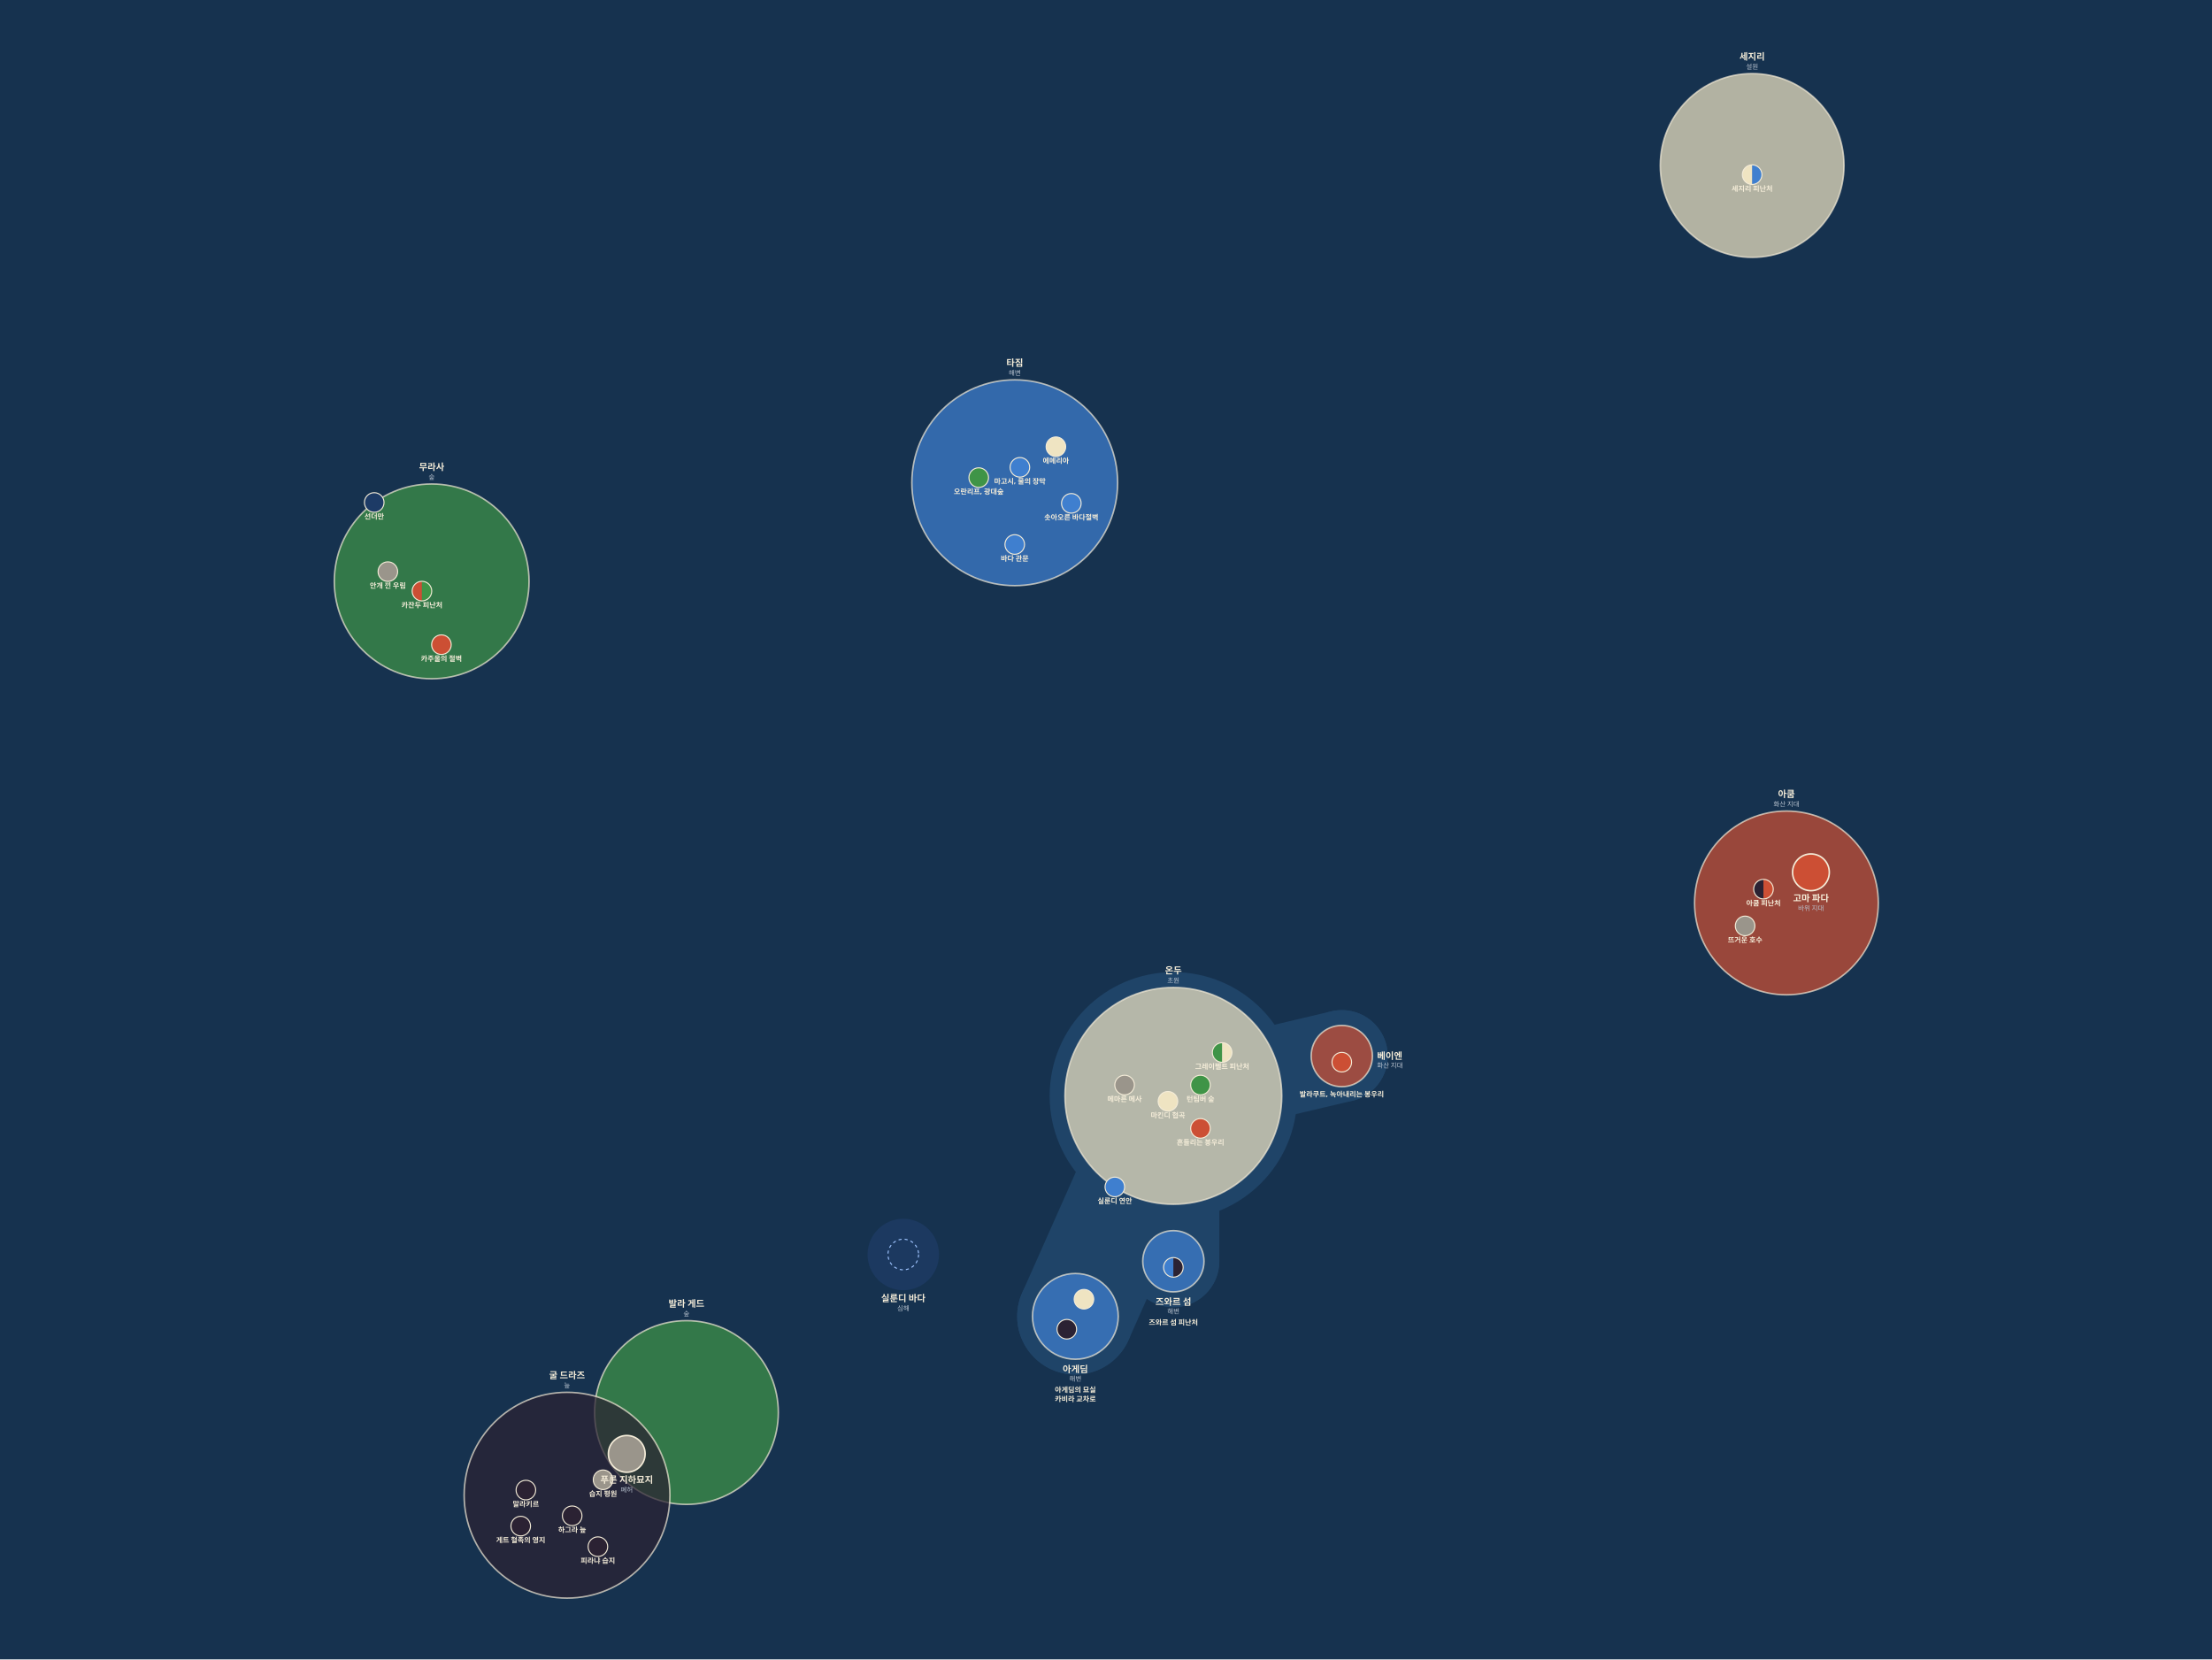
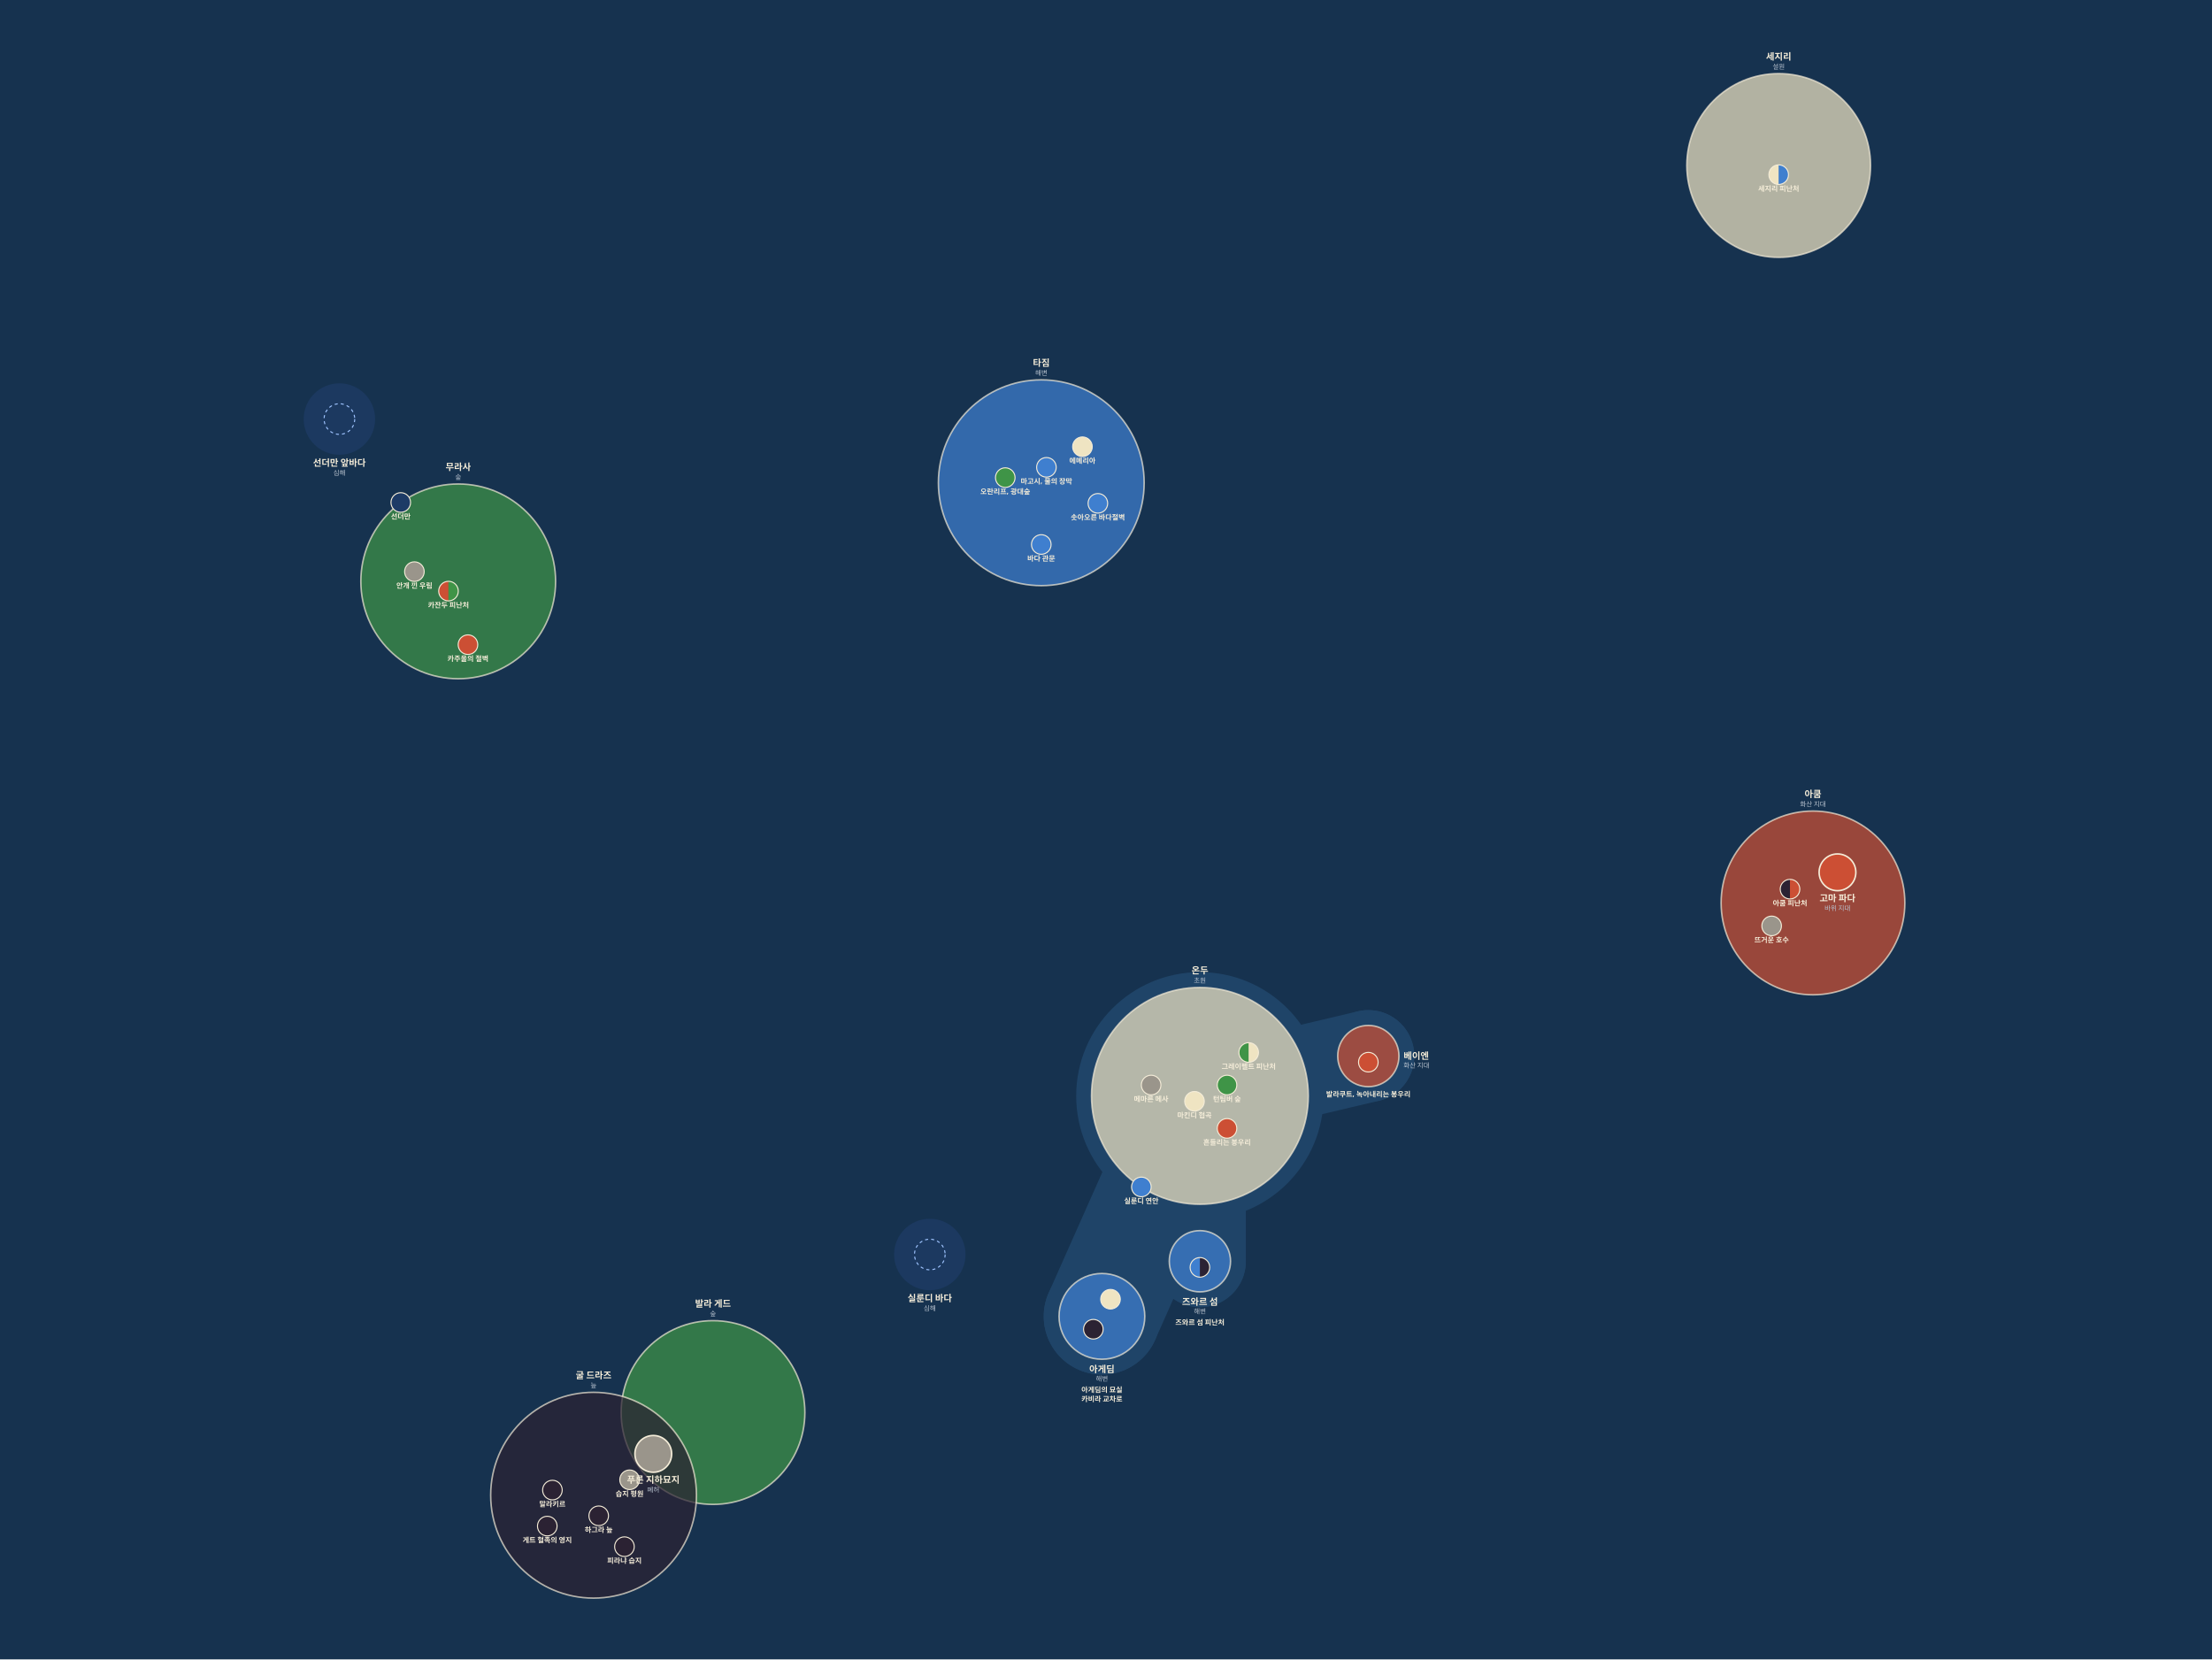
- <svg xmlns="http://www.w3.org/2000/svg" viewBox="227 73 4334 3251" width="4334" height="3251">
+ <svg xmlns="http://www.w3.org/2000/svg" viewBox="175 73 4334 3251" width="4334" height="3251">
  <style>
    .name { font: 600 18px sans-serif; fill: #f4ecd8; }
    .terrain { font: 13px sans-serif; fill: #b9c3cf; }
    .area { font: 600 14px sans-serif; fill: #f4ecd8; }
  </style>
-   <rect x="227" y="73" width="4334" height="3251" fill="#16324f" />
+   <rect x="175" y="73" width="4334" height="3251" fill="#16324f" />
  <line x1="2526" y1="2220" x2="2334" y2="2652" stroke="#1f4468" stroke-width="228" stroke-linecap="round" />
  <line x1="2526" y1="2220" x2="2856" y2="2142" stroke="#1f4468" stroke-width="180" stroke-linecap="round" />
  <line x1="2526" y1="2220" x2="2526" y2="2544" stroke="#1f4468" stroke-width="180" stroke-linecap="round" />
  <circle cx="2526" cy="2220" r="242.4" fill="#1f4468" />
  <circle cx="2334" cy="2652" r="114" fill="#1f4468" />
  <circle cx="2856" cy="2142" r="90" fill="#1f4468" />
  <circle cx="2526" cy="2544" r="90" fill="#1f4468" />
  <circle cx="2334" cy="2652" r="84" fill="#3f7fcf" fill-opacity="0.72" stroke="#f4ecd8" stroke-opacity="0.7" stroke-width="3" />
  <circle cx="3727.2" cy="1842" r="180" fill="#cc4f34" fill-opacity="0.72" stroke="#f4ecd8" stroke-opacity="0.7" stroke-width="3" />
  <circle cx="1572" cy="2840.4" r="180" fill="#3f9447" fill-opacity="0.72" stroke="#f4ecd8" stroke-opacity="0.7" stroke-width="3" />
  <circle cx="2856" cy="2142" r="60" fill="#cc4f34" fill-opacity="0.72" stroke="#f4ecd8" stroke-opacity="0.7" stroke-width="3" />
  <circle cx="1338" cy="3002.4" r="201.6" fill="#2b2233" fill-opacity="0.72" stroke="#f4ecd8" stroke-opacity="0.7" stroke-width="3" />
  <circle cx="2526" cy="2544" r="60" fill="#3f7fcf" fill-opacity="0.72" stroke="#f4ecd8" stroke-opacity="0.7" stroke-width="3" />
  <circle cx="1072.8" cy="1212" r="190.8" fill="#3f9447" fill-opacity="0.72" stroke="#f4ecd8" stroke-opacity="0.7" stroke-width="3" />
  <circle cx="2526" cy="2220" r="212.4" fill="#efe4c2" fill-opacity="0.72" stroke="#f4ecd8" stroke-opacity="0.7" stroke-width="3" />
  <circle cx="3660" cy="397.2" r="180" fill="#efe4c2" fill-opacity="0.72" stroke="#f4ecd8" stroke-opacity="0.7" stroke-width="3" />
  <circle cx="2215.2" cy="1018.8" r="201.6" fill="#3f7fcf" fill-opacity="0.72" stroke="#f4ecd8" stroke-opacity="0.7" stroke-width="3" />
  <g>
    <circle cx="2317.2" cy="2677.2" r="19.2" fill="#2b2233" stroke="#f4ecd8" stroke-width="2" />
    <text x="2334" y="2800.8" text-anchor="middle" class="area">아게딤의 묘실</text>
  </g>
  <g>
    <path d="M3682.2 1795.8A19.2 19.2 0 0 0 3682.2 1834.2Z" fill="#2b2233" />
    <path d="M3682.2 1795.8A19.2 19.2 0 0 1 3682.2 1834.2Z" fill="#cc4f34" />
    <circle cx="3682.2" cy="1815" r="19.2" fill="none" stroke="#f4ecd8" stroke-width="2" />
    <text x="3682.2" y="1847.4" text-anchor="middle" class="area">아쿰 피난처</text>
  </g>
  <g>
    <circle cx="2430.42" cy="2198.76" r="19.2" fill="#9a958b" stroke="#f4ecd8" stroke-width="2" />
    <text x="2430.42" y="2231.16" text-anchor="middle" class="area">메마른 메사</text>
  </g>
  <g>
    <circle cx="2295.84" cy="948.24" r="19.2" fill="#efe4c2" stroke="#f4ecd8" stroke-width="2" />
    <text x="2295.84" y="980.64" text-anchor="middle" class="area">에메리아</text>
  </g>
  <g>
    <circle cx="1247.28" cy="3062.88" r="19.2" fill="#2b2233" stroke="#f4ecd8" stroke-width="2" />
    <text x="1247.28" y="3095.28" text-anchor="middle" class="area">게트 혈족의 영지</text>
  </g>
  <g>
    <path d="M2621.58 2115.84A19.2 19.2 0 0 0 2621.58 2154.24Z" fill="#3f9447" />
    <path d="M2621.58 2115.84A19.2 19.2 0 0 1 2621.58 2154.24Z" fill="#efe4c2" />
    <circle cx="2621.58" cy="2135.04" r="19.2" fill="none" stroke="#f4ecd8" stroke-width="2" />
    <text x="2621.58" y="2167.44" text-anchor="middle" class="area">그레이펠트 피난처</text>
  </g>
  <g>
    <circle cx="1348.08" cy="3042.72" r="19.2" fill="#2b2233" stroke="#f4ecd8" stroke-width="2" />
    <text x="1348.08" y="3075.12" text-anchor="middle" class="area">하그라 늪</text>
  </g>
  <g>
    <path d="M2526 2536.8A19.2 19.2 0 0 0 2526 2575.2Z" fill="#3f7fcf" />
    <path d="M2526 2536.8A19.2 19.2 0 0 1 2526 2575.2Z" fill="#2b2233" />
    <circle cx="2526" cy="2556" r="19.2" fill="none" stroke="#f4ecd8" stroke-width="2" />
    <text x="2526" y="2668.8" text-anchor="middle" class="area">즈와르 섬 피난처</text>
  </g>
  <g>
    <circle cx="2350.8" cy="2618.4" r="19.2" fill="#efe4c2" stroke="#f4ecd8" stroke-width="2" />
    <text x="2334" y="2818.8" text-anchor="middle" class="area">카비라 교차로</text>
  </g>
  <g>
    <path d="M1053.72 1211.88A19.2 19.2 0 0 0 1053.72 1250.28Z" fill="#cc4f34" />
    <path d="M1053.72 1211.88A19.2 19.2 0 0 1 1053.72 1250.28Z" fill="#3f9447" />
    <circle cx="1053.72" cy="1231.08" r="19.2" fill="none" stroke="#f4ecd8" stroke-width="2" />
    <text x="1053.72" y="1263.48" text-anchor="middle" class="area">카잔두 피난처</text>
  </g>
  <g>
    <circle cx="1091.88" cy="1336.02" r="19.2" fill="#cc4f34" stroke="#f4ecd8" stroke-width="2" />
    <text x="1091.88" y="1368.42" text-anchor="middle" class="area">카주울의 절벽</text>
  </g>
  <g>
    <circle cx="2225.28" cy="988.56" r="19.2" fill="#3f7fcf" stroke="#f4ecd8" stroke-width="2" />
    <text x="2225.28" y="1020.96" text-anchor="middle" class="area">마고시, 물의 장막</text>
  </g>
  <g>
    <circle cx="2515.38" cy="2230.62" r="19.2" fill="#efe4c2" stroke="#f4ecd8" stroke-width="2" />
    <text x="2515.38" y="2263.02" text-anchor="middle" class="area">마킨디 협곡</text>
  </g>
  <g>
    <circle cx="1257.36" cy="2992.32" r="19.2" fill="#2b2233" stroke="#f4ecd8" stroke-width="2" />
    <text x="1257.36" y="3024.72" text-anchor="middle" class="area">말라키르</text>
  </g>
  <g>
    <circle cx="1408.56" cy="2972.16" r="19.2" fill="#9a958b" stroke="#f4ecd8" stroke-width="2" />
    <text x="1408.56" y="3004.56" text-anchor="middle" class="area">습지 평원</text>
  </g>
  <g>
    <circle cx="986.94" cy="1192.92" r="19.2" fill="#9a958b" stroke="#f4ecd8" stroke-width="2" />
    <text x="986.94" y="1225.32" text-anchor="middle" class="area">안개 낀 우림</text>
  </g>
  <g>
    <circle cx="2144.64" cy="1008.72" r="19.2" fill="#3f9447" stroke="#f4ecd8" stroke-width="2" />
    <text x="2144.64" y="1041.12" text-anchor="middle" class="area">오란리프, 광대숲</text>
  </g>
  <g>
    <circle cx="1398.48" cy="3103.2" r="19.2" fill="#2b2233" stroke="#f4ecd8" stroke-width="2" />
    <text x="1398.48" y="3135.6" text-anchor="middle" class="area">피라냐 습지</text>
  </g>
  <g>
    <circle cx="3646.2" cy="1887" r="19.2" fill="#9a958b" stroke="#f4ecd8" stroke-width="2" />
    <text x="3646.2" y="1919.4" text-anchor="middle" class="area">뜨거운 호수</text>
  </g>
  <g>
    <circle cx="2215.2" cy="1139.76" r="19.2" fill="#3f7fcf" stroke="#f4ecd8" stroke-width="2" />
    <text x="2215.2" y="1172.16" text-anchor="middle" class="area">바다 관문</text>
  </g>
  <g>
    <path d="M3660 396A19.2 19.2 0 0 0 3660 434.4Z" fill="#efe4c2" />
    <path d="M3660 396A19.2 19.2 0 0 1 3660 434.4Z" fill="#3f7fcf" />
    <circle cx="3660" cy="415.2" r="19.2" fill="none" stroke="#f4ecd8" stroke-width="2" />
    <text x="3660" y="447.6" text-anchor="middle" class="area">세지리 피난처</text>
  </g>
  <g>
    <circle cx="2411.304" cy="2398.416" r="19.2" fill="#3f7fcf" stroke="#f4ecd8" stroke-width="2" />
    <text x="2411.304" y="2430.816" text-anchor="middle" class="area">실룬디 연안</text>
  </g>
  <g>
    <circle cx="2326.08" cy="1059.12" r="19.2" fill="#3f7fcf" stroke="#f4ecd8" stroke-width="2" />
    <text x="2326.08" y="1091.52" text-anchor="middle" class="area">솟아오른 바다절벽</text>
  </g>
  <g>
    <circle cx="2579.1" cy="2283.72" r="19.2" fill="#cc4f34" stroke="#f4ecd8" stroke-width="2" />
    <text x="2579.1" y="2316.12" text-anchor="middle" class="area">흔들리는 봉우리</text>
  </g>
  <g>
    <circle cx="960.228" cy="1057.452" r="19.2" fill="#1d3b66" stroke="#f4ecd8" stroke-width="2" />
    <text x="960.228" y="1089.852" text-anchor="middle" class="area">선더만</text>
  </g>
  <g>
    <circle cx="2579.1" cy="2198.76" r="19.2" fill="#3f9447" stroke="#f4ecd8" stroke-width="2" />
    <text x="2579.1" y="2231.16" text-anchor="middle" class="area">턴팀버 숲</text>
  </g>
  <g>
    <circle cx="2856" cy="2154" r="19.2" fill="#cc4f34" stroke="#f4ecd8" stroke-width="2" />
    <text x="2856" y="2221.8" text-anchor="middle" class="area">발라쿠트, 녹아내리는 봉우리</text>
  </g>
  <g>
    <text x="2334" y="2761.8" text-anchor="middle" class="name">아게딤</text>
    <text x="2334" y="2778.8" text-anchor="middle" class="terrain">해변</text>
  </g>
  <g>
    <text x="3727.2" y="1635" text-anchor="middle" class="name">아쿰</text>
    <text x="3727.2" y="1653" text-anchor="middle" class="terrain">화산 지대</text>
  </g>
  <g>
    <text x="1572" y="2633.4" text-anchor="middle" class="name">발라 게드</text>
    <text x="1572" y="2651.4" text-anchor="middle" class="terrain">숲</text>
  </g>
  <g>
    <text x="2925" y="2148" text-anchor="start" class="name">베이엔</text>
    <text x="2925" y="2165" text-anchor="start" class="terrain">화산 지대</text>
  </g>
  <g>
    <circle cx="3775.2" cy="1782" r="36" fill="#cc4f34" stroke="#f4ecd8" stroke-width="3" />
    <text x="3775.2" y="1839" text-anchor="middle" class="name">고마 파다</text>
    <text x="3775.2" y="1857" text-anchor="middle" class="terrain">바위 지대</text>
  </g>
  <g>
    <text x="1338" y="2773.8" text-anchor="middle" class="name">굴 드라즈</text>
    <text x="1338" y="2791.8" text-anchor="middle" class="terrain">늪</text>
  </g>
  <g>
    <text x="2526" y="2629.8" text-anchor="middle" class="name">즈와르 섬</text>
    <text x="2526" y="2646.8" text-anchor="middle" class="terrain">해변</text>
  </g>
  <g>
    <text x="1072.8" y="994.2" text-anchor="middle" class="name">무라사</text>
    <text x="1072.8" y="1012.2" text-anchor="middle" class="terrain">숲</text>
  </g>
  <g>
    <text x="2526" y="1980.6" text-anchor="middle" class="name">온두</text>
    <text x="2526" y="1998.6" text-anchor="middle" class="terrain">초원</text>
  </g>
  <g>
    <text x="3660" y="190.2" text-anchor="middle" class="name">세지리</text>
    <text x="3660" y="208.2" text-anchor="middle" class="terrain">설원</text>
  </g>
  <g>
    <circle cx="1996.8" cy="2530.8" r="70" fill="#1d3b66" opacity="0.75" />
    <circle cx="1996.8" cy="2530.8" r="30" fill="none" stroke="#9fc4ff" stroke-width="2" stroke-dasharray="6 6" />
    <text x="1996.8" y="2622.8" text-anchor="middle" class="name">실룬디 바다</text>
    <text x="1996.8" y="2640.8" text-anchor="middle" class="terrain">심해</text>
  </g>
  <g>
+     <circle cx="840" cy="894" r="70" fill="#1d3b66" opacity="0.75" />
+     <circle cx="840" cy="894" r="30" fill="none" stroke="#9fc4ff" stroke-width="2" stroke-dasharray="6 6" />
+     <text x="840" y="986" text-anchor="middle" class="name">선더만 앞바다</text>
+     <text x="840" y="1004" text-anchor="middle" class="terrain">심해</text>
+   </g>
+   <g>
    <text x="2215.2" y="790.2" text-anchor="middle" class="name">타짐</text>
    <text x="2215.2" y="808.2" text-anchor="middle" class="terrain">해변</text>
  </g>
  <g>
    <circle cx="1455" cy="2921.4" r="36" fill="#9a958b" stroke="#f4ecd8" stroke-width="3" />
    <text x="1455" y="2978.4" text-anchor="middle" class="name">푸른 지하묘지</text>
    <text x="1455" y="2996.4" text-anchor="middle" class="terrain">폐허</text>
  </g>
</svg>
